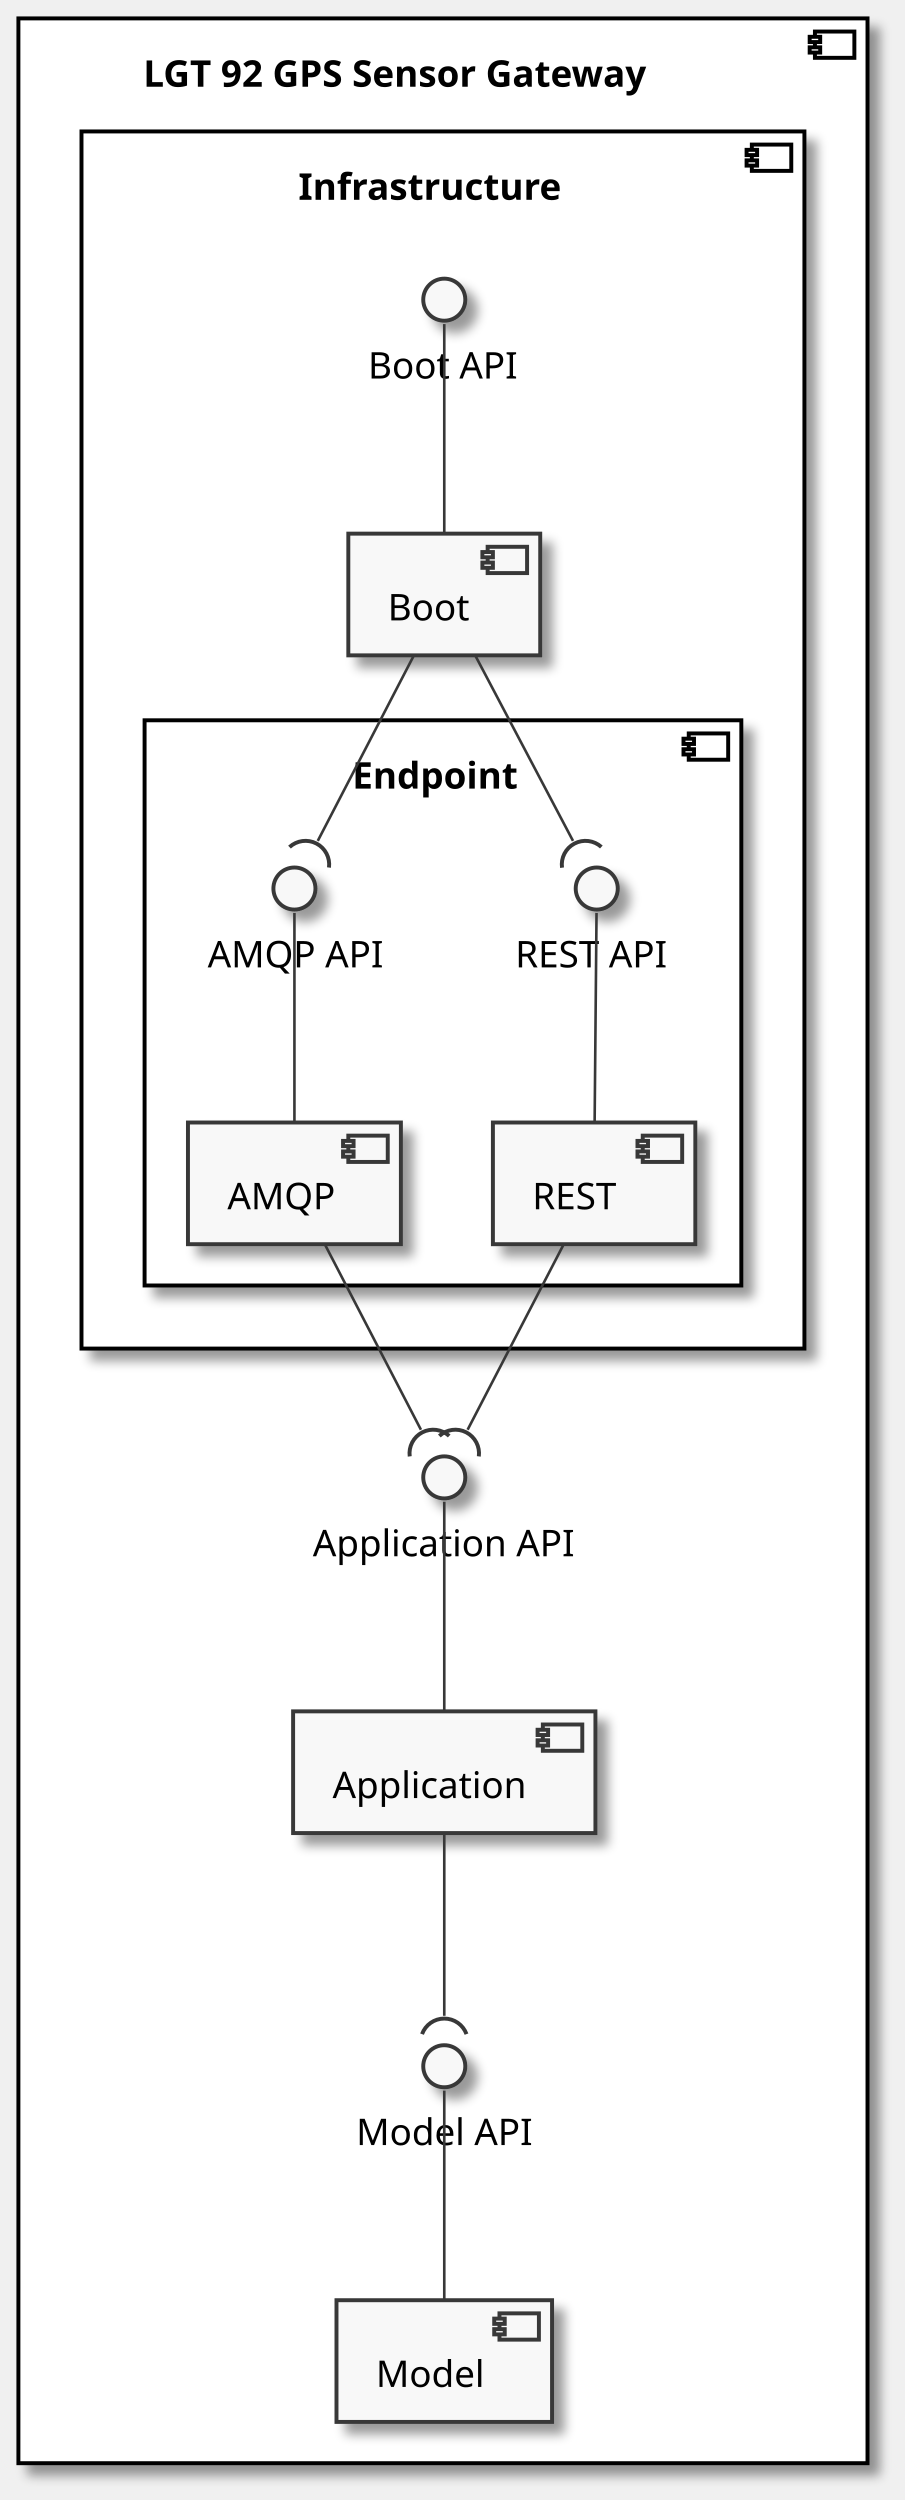
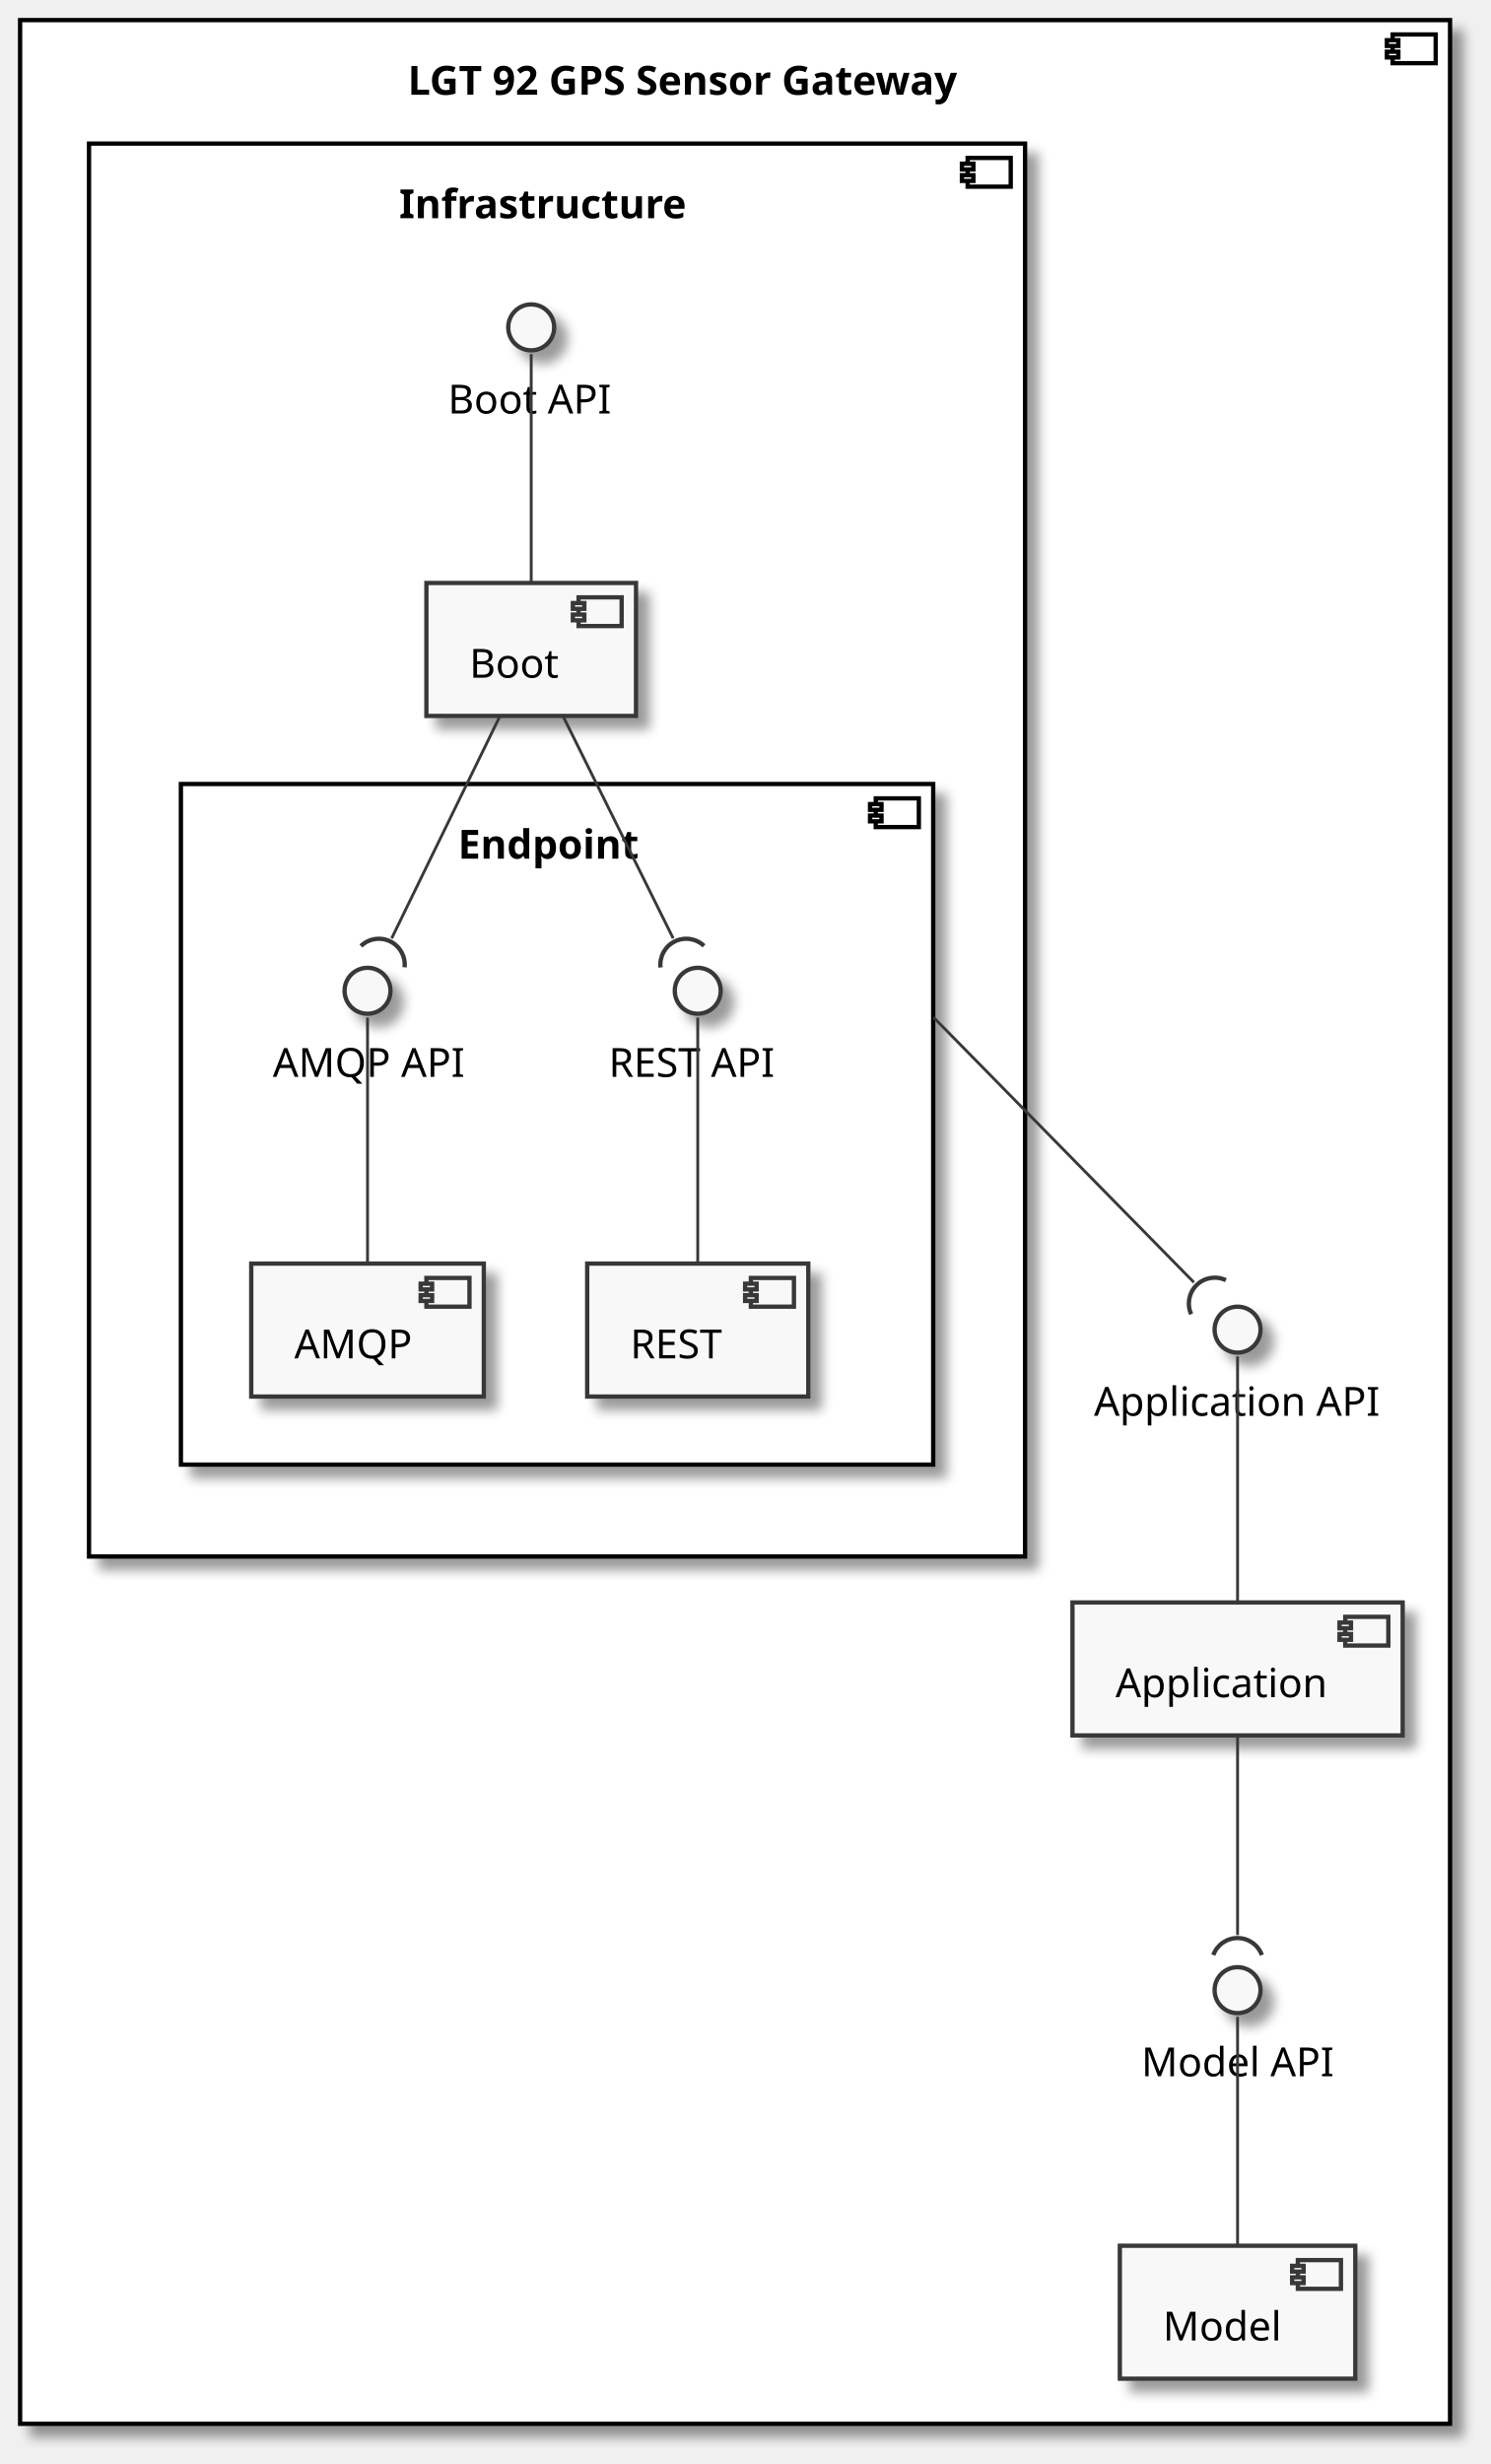
- <svg xmlns="http://www.w3.org/2000/svg" contentScriptType="application/ecmascript" contentStyleType="text/css" height="951px" preserveAspectRatio="none" style="width:344px;height:951px;background:#FFFFFF;" version="1.1" viewBox="0 0 344 951" width="344px" zoomAndPan="magnify">
+ <svg xmlns="http://www.w3.org/2000/svg" contentScriptType="application/ecmascript" contentStyleType="text/css" height="858px" preserveAspectRatio="none" style="width:519px;height:858px;background:#FFFFFF;" version="1.1" viewBox="0 0 519 858" width="519px" zoomAndPan="magnify">
  <defs>
-     <filter height="300%" id="f1jtsdkr7iv83m" width="300%" x="-1" y="-1">
+     <filter height="300%" id="f1mq1xzxdtld8d" width="300%" x="-1" y="-1">
      <feGaussianBlur result="blurOut" stdDeviation="2.0" />
      <feColorMatrix in="blurOut" result="blurOut2" type="matrix" values="0 0 0 0 0 0 0 0 0 0 0 0 0 0 0 0 0 0 .4 0" />
      <feOffset dx="4.0" dy="4.0" in="blurOut2" result="blurOut3" />
      <feBlend in="SourceGraphic" in2="blurOut3" mode="normal" />
    </filter>
  </defs>
  <g>
-     <rect fill="#FFFFFF" filter="url(#f1jtsdkr7iv83m)" height="930" style="stroke:#000000;stroke-width:1.5;" width="323" x="7" y="7" />
-     <rect fill="#FFFFFF" height="10" style="stroke:#000000;stroke-width:1.5;" width="15" x="310" y="12" />
-     <rect fill="#FFFFFF" height="2" style="stroke:#000000;stroke-width:1.5;" width="4" x="308" y="14" />
-     <rect fill="#FFFFFF" height="2" style="stroke:#000000;stroke-width:1.5;" width="4" x="308" y="18" />
-     <text fill="#000000" font-family="sans-serif" font-size="14" font-weight="bold" lengthAdjust="spacing" textLength="228" x="54.5" y="32.995">LGT 92 GPS Sensor Gateway</text>
-     <rect fill="#FFFFFF" filter="url(#f1jtsdkr7iv83m)" height="463" style="stroke:#000000;stroke-width:1.5;" width="275" x="31" y="50" />
-     <rect fill="#FFFFFF" height="10" style="stroke:#000000;stroke-width:1.5;" width="15" x="286" y="55" />
-     <rect fill="#FFFFFF" height="2" style="stroke:#000000;stroke-width:1.5;" width="4" x="284" y="57" />
-     <rect fill="#FFFFFF" height="2" style="stroke:#000000;stroke-width:1.5;" width="4" x="284" y="61" />
-     <text fill="#000000" font-family="sans-serif" font-size="14" font-weight="bold" lengthAdjust="spacing" textLength="110" x="113.5" y="75.995">Infrastructure</text>
-     <rect fill="#FFFFFF" filter="url(#f1jtsdkr7iv83m)" height="215" style="stroke:#000000;stroke-width:1.5;" width="227" x="55" y="274" />
-     <rect fill="#FFFFFF" height="10" style="stroke:#000000;stroke-width:1.5;" width="15" x="262" y="279" />
-     <rect fill="#FFFFFF" height="2" style="stroke:#000000;stroke-width:1.5;" width="4" x="260" y="281" />
-     <rect fill="#FFFFFF" height="2" style="stroke:#000000;stroke-width:1.5;" width="4" x="260" y="285" />
-     <text fill="#000000" font-family="sans-serif" font-size="14" font-weight="bold" lengthAdjust="spacing" textLength="69" x="134" y="299.995">Endpoint</text>
-     <rect fill="#F8F8F8" filter="url(#f1jtsdkr7iv83m)" height="46.297" style="stroke:#383838;stroke-width:1.5;" width="115" x="111.5" y="651" />
-     <rect fill="#F8F8F8" height="10" style="stroke:#383838;stroke-width:1.5;" width="15" x="206.5" y="656" />
-     <rect fill="#F8F8F8" height="2" style="stroke:#383838;stroke-width:1.5;" width="4" x="204.5" y="658" />
-     <rect fill="#F8F8F8" height="2" style="stroke:#383838;stroke-width:1.5;" width="4" x="204.5" y="662" />
-     <text fill="#000000" font-family="sans-serif" font-size="14" lengthAdjust="spacing" textLength="75" x="126.5" y="683.995">Application</text>
-     <rect fill="#F8F8F8" filter="url(#f1jtsdkr7iv83m)" height="46.297" style="stroke:#383838;stroke-width:1.5;" width="82" x="128" y="875" />
-     <rect fill="#F8F8F8" height="10" style="stroke:#383838;stroke-width:1.5;" width="15" x="190" y="880" />
-     <rect fill="#F8F8F8" height="2" style="stroke:#383838;stroke-width:1.5;" width="4" x="188" y="882" />
-     <rect fill="#F8F8F8" height="2" style="stroke:#383838;stroke-width:1.5;" width="4" x="188" y="886" />
-     <text fill="#000000" font-family="sans-serif" font-size="14" lengthAdjust="spacing" textLength="42" x="143" y="907.995">Model</text>
-     <ellipse cx="169" cy="562" fill="#F8F8F8" filter="url(#f1jtsdkr7iv83m)" rx="8" ry="8" style="stroke:#383838;stroke-width:1.5;" />
-     <text fill="#000000" font-family="sans-serif" font-size="14" lengthAdjust="spacing" textLength="100" x="119" y="591.995">Application API</text>
-     <ellipse cx="169" cy="786" fill="#F8F8F8" filter="url(#f1jtsdkr7iv83m)" rx="8" ry="8" style="stroke:#383838;stroke-width:1.5;" />
-     <text fill="#000000" font-family="sans-serif" font-size="14" lengthAdjust="spacing" textLength="67" x="135.5" y="815.995">Model API</text>
-     <rect fill="#F8F8F8" filter="url(#f1jtsdkr7iv83m)" height="46.297" style="stroke:#383838;stroke-width:1.5;" width="73" x="132.5" y="203" />
-     <rect fill="#F8F8F8" height="10" style="stroke:#383838;stroke-width:1.5;" width="15" x="185.5" y="208" />
-     <rect fill="#F8F8F8" height="2" style="stroke:#383838;stroke-width:1.5;" width="4" x="183.5" y="210" />
-     <rect fill="#F8F8F8" height="2" style="stroke:#383838;stroke-width:1.5;" width="4" x="183.5" y="214" />
-     <text fill="#000000" font-family="sans-serif" font-size="14" lengthAdjust="spacing" textLength="33" x="147.5" y="235.995">Boot</text>
-     <ellipse cx="169" cy="114" fill="#F8F8F8" filter="url(#f1jtsdkr7iv83m)" rx="8" ry="8" style="stroke:#383838;stroke-width:1.5;" />
-     <text fill="#000000" font-family="sans-serif" font-size="14" lengthAdjust="spacing" textLength="58" x="140" y="143.995">Boot API</text>
-     <rect fill="#F8F8F8" filter="url(#f1jtsdkr7iv83m)" height="46.297" style="stroke:#383838;stroke-width:1.5;" width="77" x="187.5" y="427" />
-     <rect fill="#F8F8F8" height="10" style="stroke:#383838;stroke-width:1.5;" width="15" x="244.5" y="432" />
-     <rect fill="#F8F8F8" height="2" style="stroke:#383838;stroke-width:1.5;" width="4" x="242.5" y="434" />
-     <rect fill="#F8F8F8" height="2" style="stroke:#383838;stroke-width:1.5;" width="4" x="242.5" y="438" />
-     <text fill="#000000" font-family="sans-serif" font-size="14" lengthAdjust="spacing" textLength="37" x="202.5" y="459.995">REST</text>
-     <rect fill="#F8F8F8" filter="url(#f1jtsdkr7iv83m)" height="46.297" style="stroke:#383838;stroke-width:1.5;" width="81" x="71.5" y="427" />
-     <rect fill="#F8F8F8" height="10" style="stroke:#383838;stroke-width:1.5;" width="15" x="132.5" y="432" />
-     <rect fill="#F8F8F8" height="2" style="stroke:#383838;stroke-width:1.5;" width="4" x="130.5" y="434" />
-     <rect fill="#F8F8F8" height="2" style="stroke:#383838;stroke-width:1.5;" width="4" x="130.5" y="438" />
-     <text fill="#000000" font-family="sans-serif" font-size="14" lengthAdjust="spacing" textLength="41" x="86.5" y="459.995">AMQP</text>
-     <ellipse cx="227" cy="338" fill="#F8F8F8" filter="url(#f1jtsdkr7iv83m)" rx="8" ry="8" style="stroke:#383838;stroke-width:1.5;" />
-     <text fill="#000000" font-family="sans-serif" font-size="14" lengthAdjust="spacing" textLength="62" x="196" y="367.995">REST API</text>
-     <ellipse cx="112" cy="338" fill="#F8F8F8" filter="url(#f1jtsdkr7iv83m)" rx="8" ry="8" style="stroke:#383838;stroke-width:1.5;" />
-     <text fill="#000000" font-family="sans-serif" font-size="14" lengthAdjust="spacing" textLength="66" x="79" y="367.995">AMQP API</text>
-     <path d="M226.92,347.27 C226.77,363.96 226.43,402.16 226.2,426.71 " fill="none" id="REST_API-REST" style="stroke:#383838;stroke-width:1.0;" />
-     <path d="M112,347.27 C112,363.96 112,402.16 112,426.71 " fill="none" id="AMQP_API-AMQP" style="stroke:#383838;stroke-width:1.0;" />
-     <path d="M169,571.27 C169,587.96 169,626.16 169,650.71 " fill="none" id="APP_API-APP" style="stroke:#383838;stroke-width:1.0;" />
-     <path d="M169,123.27 C169,139.96 169,178.16 169,202.71 " fill="none" id="BOOT_API-BOOT" style="stroke:#383838;stroke-width:1.0;" />
-     <path d="M169,795.27 C169,811.96 169,850.16 169,874.71 " fill="none" id="MOD_API-MOD" style="stroke:#383838;stroke-width:1.0;" />
-     <path d="M169,697.26 C169,717.74 169,747.73 169,766.81 " fill="none" id="APP-to-MOD_API" style="stroke:#383838;stroke-width:1.0;" />
-     <path d="M177.457,773.782 A9,9 0 0 0 160.543 773.782" style="stroke:#383838;stroke-width:1.5;fill:none;" />
-     <path d="M180.74,249.26 C191.74,270.12 207.94,300.86 217.97,319.87 " fill="none" id="BOOT-to-REST_API" style="stroke:#383838;stroke-width:1.0;" />
-     <path d="M228.758,322.195 A9,9 0 0 0 213.793 330.077" style="stroke:#383838;stroke-width:1.5;fill:none;" />
-     <path d="M157.47,249.26 C146.66,270.12 130.73,300.86 120.88,319.87 " fill="none" id="BOOT-to-AMQP_API" style="stroke:#383838;stroke-width:1.0;" />
-     <path d="M125.146,330.014 A9,9 0 0 0 110.125 322.238" style="stroke:#383838;stroke-width:1.5;fill:none;" />
-     <path d="M123.53,473.26 C134.34,494.12 150.27,524.86 160.12,543.87 " fill="none" id="AMQP-to-APP_API" style="stroke:#383838;stroke-width:1.0;" />
-     <path d="M170.875,546.238 A9,9 0 0 0 155.854 554.014" style="stroke:#383838;stroke-width:1.5;fill:none;" />
-     <path d="M214.47,473.26 C203.66,494.12 187.73,524.86 177.88,543.87 " fill="none" id="REST-to-APP_API" style="stroke:#383838;stroke-width:1.0;" />
-     <path d="M182.146,554.014 A9,9 0 0 0 167.125 546.238" style="stroke:#383838;stroke-width:1.5;fill:none;" />
+     <rect fill="#FFFFFF" filter="url(#f1mq1xzxdtld8d)" height="837" style="stroke:#000000;stroke-width:1.5;" width="498" x="7" y="7" />
+     <rect fill="#FFFFFF" height="10" style="stroke:#000000;stroke-width:1.5;" width="15" x="485" y="12" />
+     <rect fill="#FFFFFF" height="2" style="stroke:#000000;stroke-width:1.5;" width="4" x="483" y="14" />
+     <rect fill="#FFFFFF" height="2" style="stroke:#000000;stroke-width:1.5;" width="4" x="483" y="18" />
+     <text fill="#000000" font-family="sans-serif" font-size="14" font-weight="bold" lengthAdjust="spacing" textLength="228" x="142" y="32.995">LGT 92 GPS Sensor Gateway</text>
+     <rect fill="#FFFFFF" filter="url(#f1mq1xzxdtld8d)" height="492" style="stroke:#000000;stroke-width:1.5;" width="326" x="31" y="50" />
+     <rect fill="#FFFFFF" height="10" style="stroke:#000000;stroke-width:1.5;" width="15" x="337" y="55" />
+     <rect fill="#FFFFFF" height="2" style="stroke:#000000;stroke-width:1.5;" width="4" x="335" y="57" />
+     <rect fill="#FFFFFF" height="2" style="stroke:#000000;stroke-width:1.5;" width="4" x="335" y="61" />
+     <text fill="#000000" font-family="sans-serif" font-size="14" font-weight="bold" lengthAdjust="spacing" textLength="110" x="139" y="75.995">Infrastructure</text>
+     <rect fill="#FFFFFF" filter="url(#f1mq1xzxdtld8d)" height="237" style="stroke:#000000;stroke-width:1.5;" width="262" x="63" y="273" />
+     <rect fill="#FFFFFF" height="10" style="stroke:#000000;stroke-width:1.5;" width="15" x="305" y="278" />
+     <rect fill="#FFFFFF" height="2" style="stroke:#000000;stroke-width:1.5;" width="4" x="303" y="280" />
+     <rect fill="#FFFFFF" height="2" style="stroke:#000000;stroke-width:1.5;" width="4" x="303" y="284" />
+     <text fill="#000000" font-family="sans-serif" font-size="14" font-weight="bold" lengthAdjust="spacing" textLength="69" x="159.5" y="298.995">Endpoint</text>
+     <rect fill="#F8F8F8" filter="url(#f1mq1xzxdtld8d)" height="46.297" style="stroke:#383838;stroke-width:1.5;" width="115" x="373.5" y="558" />
+     <rect fill="#F8F8F8" height="10" style="stroke:#383838;stroke-width:1.5;" width="15" x="468.5" y="563" />
+     <rect fill="#F8F8F8" height="2" style="stroke:#383838;stroke-width:1.5;" width="4" x="466.5" y="565" />
+     <rect fill="#F8F8F8" height="2" style="stroke:#383838;stroke-width:1.5;" width="4" x="466.5" y="569" />
+     <text fill="#000000" font-family="sans-serif" font-size="14" lengthAdjust="spacing" textLength="75" x="388.5" y="590.995">Application</text>
+     <rect fill="#F8F8F8" filter="url(#f1mq1xzxdtld8d)" height="46.297" style="stroke:#383838;stroke-width:1.5;" width="82" x="390" y="782" />
+     <rect fill="#F8F8F8" height="10" style="stroke:#383838;stroke-width:1.5;" width="15" x="452" y="787" />
+     <rect fill="#F8F8F8" height="2" style="stroke:#383838;stroke-width:1.5;" width="4" x="450" y="789" />
+     <rect fill="#F8F8F8" height="2" style="stroke:#383838;stroke-width:1.5;" width="4" x="450" y="793" />
+     <text fill="#000000" font-family="sans-serif" font-size="14" lengthAdjust="spacing" textLength="42" x="405" y="814.995">Model</text>
+     <ellipse cx="431" cy="463" fill="#F8F8F8" filter="url(#f1mq1xzxdtld8d)" rx="8" ry="8" style="stroke:#383838;stroke-width:1.5;" />
+     <text fill="#000000" font-family="sans-serif" font-size="14" lengthAdjust="spacing" textLength="100" x="381" y="492.995">Application API</text>
+     <ellipse cx="431" cy="693" fill="#F8F8F8" filter="url(#f1mq1xzxdtld8d)" rx="8" ry="8" style="stroke:#383838;stroke-width:1.5;" />
+     <text fill="#000000" font-family="sans-serif" font-size="14" lengthAdjust="spacing" textLength="67" x="397.5" y="722.995">Model API</text>
+     <rect fill="#F8F8F8" filter="url(#f1mq1xzxdtld8d)" height="46.297" style="stroke:#383838;stroke-width:1.5;" width="73" x="148.5" y="203" />
+     <rect fill="#F8F8F8" height="10" style="stroke:#383838;stroke-width:1.5;" width="15" x="201.5" y="208" />
+     <rect fill="#F8F8F8" height="2" style="stroke:#383838;stroke-width:1.5;" width="4" x="199.5" y="210" />
+     <rect fill="#F8F8F8" height="2" style="stroke:#383838;stroke-width:1.5;" width="4" x="199.5" y="214" />
+     <text fill="#000000" font-family="sans-serif" font-size="14" lengthAdjust="spacing" textLength="33" x="163.5" y="235.995">Boot</text>
+     <ellipse cx="185" cy="114" fill="#F8F8F8" filter="url(#f1mq1xzxdtld8d)" rx="8" ry="8" style="stroke:#383838;stroke-width:1.5;" />
+     <text fill="#000000" font-family="sans-serif" font-size="14" lengthAdjust="spacing" textLength="58" x="156" y="143.995">Boot API</text>
+     <rect fill="#F8F8F8" filter="url(#f1mq1xzxdtld8d)" height="46.297" style="stroke:#383838;stroke-width:1.5;" width="77" x="204.5" y="440" />
+     <rect fill="#F8F8F8" height="10" style="stroke:#383838;stroke-width:1.5;" width="15" x="261.5" y="445" />
+     <rect fill="#F8F8F8" height="2" style="stroke:#383838;stroke-width:1.5;" width="4" x="259.5" y="447" />
+     <rect fill="#F8F8F8" height="2" style="stroke:#383838;stroke-width:1.5;" width="4" x="259.5" y="451" />
+     <text fill="#000000" font-family="sans-serif" font-size="14" lengthAdjust="spacing" textLength="37" x="219.5" y="472.995">REST</text>
+     <rect fill="#F8F8F8" filter="url(#f1mq1xzxdtld8d)" height="46.297" style="stroke:#383838;stroke-width:1.5;" width="81" x="87.5" y="440" />
+     <rect fill="#F8F8F8" height="10" style="stroke:#383838;stroke-width:1.5;" width="15" x="148.5" y="445" />
+     <rect fill="#F8F8F8" height="2" style="stroke:#383838;stroke-width:1.5;" width="4" x="146.5" y="447" />
+     <rect fill="#F8F8F8" height="2" style="stroke:#383838;stroke-width:1.5;" width="4" x="146.5" y="451" />
+     <text fill="#000000" font-family="sans-serif" font-size="14" lengthAdjust="spacing" textLength="41" x="102.5" y="472.995">AMQP</text>
+     <ellipse cx="243" cy="345" fill="#F8F8F8" filter="url(#f1mq1xzxdtld8d)" rx="8" ry="8" style="stroke:#383838;stroke-width:1.5;" />
+     <text fill="#000000" font-family="sans-serif" font-size="14" lengthAdjust="spacing" textLength="62" x="212" y="374.995">REST API</text>
+     <ellipse cx="128" cy="345" fill="#F8F8F8" filter="url(#f1mq1xzxdtld8d)" rx="8" ry="8" style="stroke:#383838;stroke-width:1.5;" />
+     <text fill="#000000" font-family="sans-serif" font-size="14" lengthAdjust="spacing" textLength="66" x="95" y="374.995">AMQP API</text>
+     <path d="M243,354.34 C243,372.01 243,413.68 243,439.69 " fill="none" id="REST_API-REST" style="stroke:#383838;stroke-width:1.0;" />
+     <path d="M128,354.34 C128,372.01 128,413.68 128,439.69 " fill="none" id="AMQP_API-AMQP" style="stroke:#383838;stroke-width:1.0;" />
+     <path d="M431,472.34 C431,490.01 431,531.68 431,557.69 " fill="none" id="APP_API-APP" style="stroke:#383838;stroke-width:1.0;" />
+     <path d="M185,123.27 C185,139.96 185,178.16 185,202.71 " fill="none" id="BOOT_API-BOOT" style="stroke:#383838;stroke-width:1.0;" />
+     <path d="M431,702.27 C431,718.96 431,757.16 431,781.71 " fill="none" id="MOD_API-MOD" style="stroke:#383838;stroke-width:1.0;" />
+     <path d="M431,604.26 C431,624.74 431,654.73 431,673.81 " fill="none" id="APP-to-MOD_API" style="stroke:#383838;stroke-width:1.0;" />
+     <path d="M439.457,680.782 A9,9 0 0 0 422.543 680.782" style="stroke:#383838;stroke-width:1.5;fill:none;" />
+     <path d="M195.91,249.01 C207.08,271.54 224.22,306.12 234.45,326.75 " fill="none" id="BOOT-to-REST_API" style="stroke:#383838;stroke-width:1.0;" />
+     <path d="M245.189,329.374 A9,9 0 0 0 230.036 336.89" style="stroke:#383838;stroke-width:1.5;fill:none;" />
+     <path d="M174.28,249.01 C163.3,271.54 146.46,306.12 136.4,326.75 " fill="none" id="BOOT-to-AMQP_API" style="stroke:#383838;stroke-width:1.0;" />
+     <path d="M140.9,336.833 A9,9 0 0 0 125.7 329.414" style="stroke:#383838;stroke-width:1.5;fill:none;" />
+     <path d="M325.113,354.255 C325.296,354.442 325.483,354.632 325.672,354.824 C326.05,355.209 326.438,355.604 326.837,356.01 C327.635,356.821 328.472,357.674 329.348,358.565 C336.352,365.692 345.759,375.265 356.034,385.72 C376.582,406.63 400.6,431.07 415.8,446.54 " fill="none" id="ENDPOINT-to-APP_API" style="stroke:#383838;stroke-width:1.0;" />
+     <path d="M426.926,445.782 A9,9 0 0 0 414.845 457.621" style="stroke:#383838;stroke-width:1.5;fill:none;" />
  </g>
</svg>
